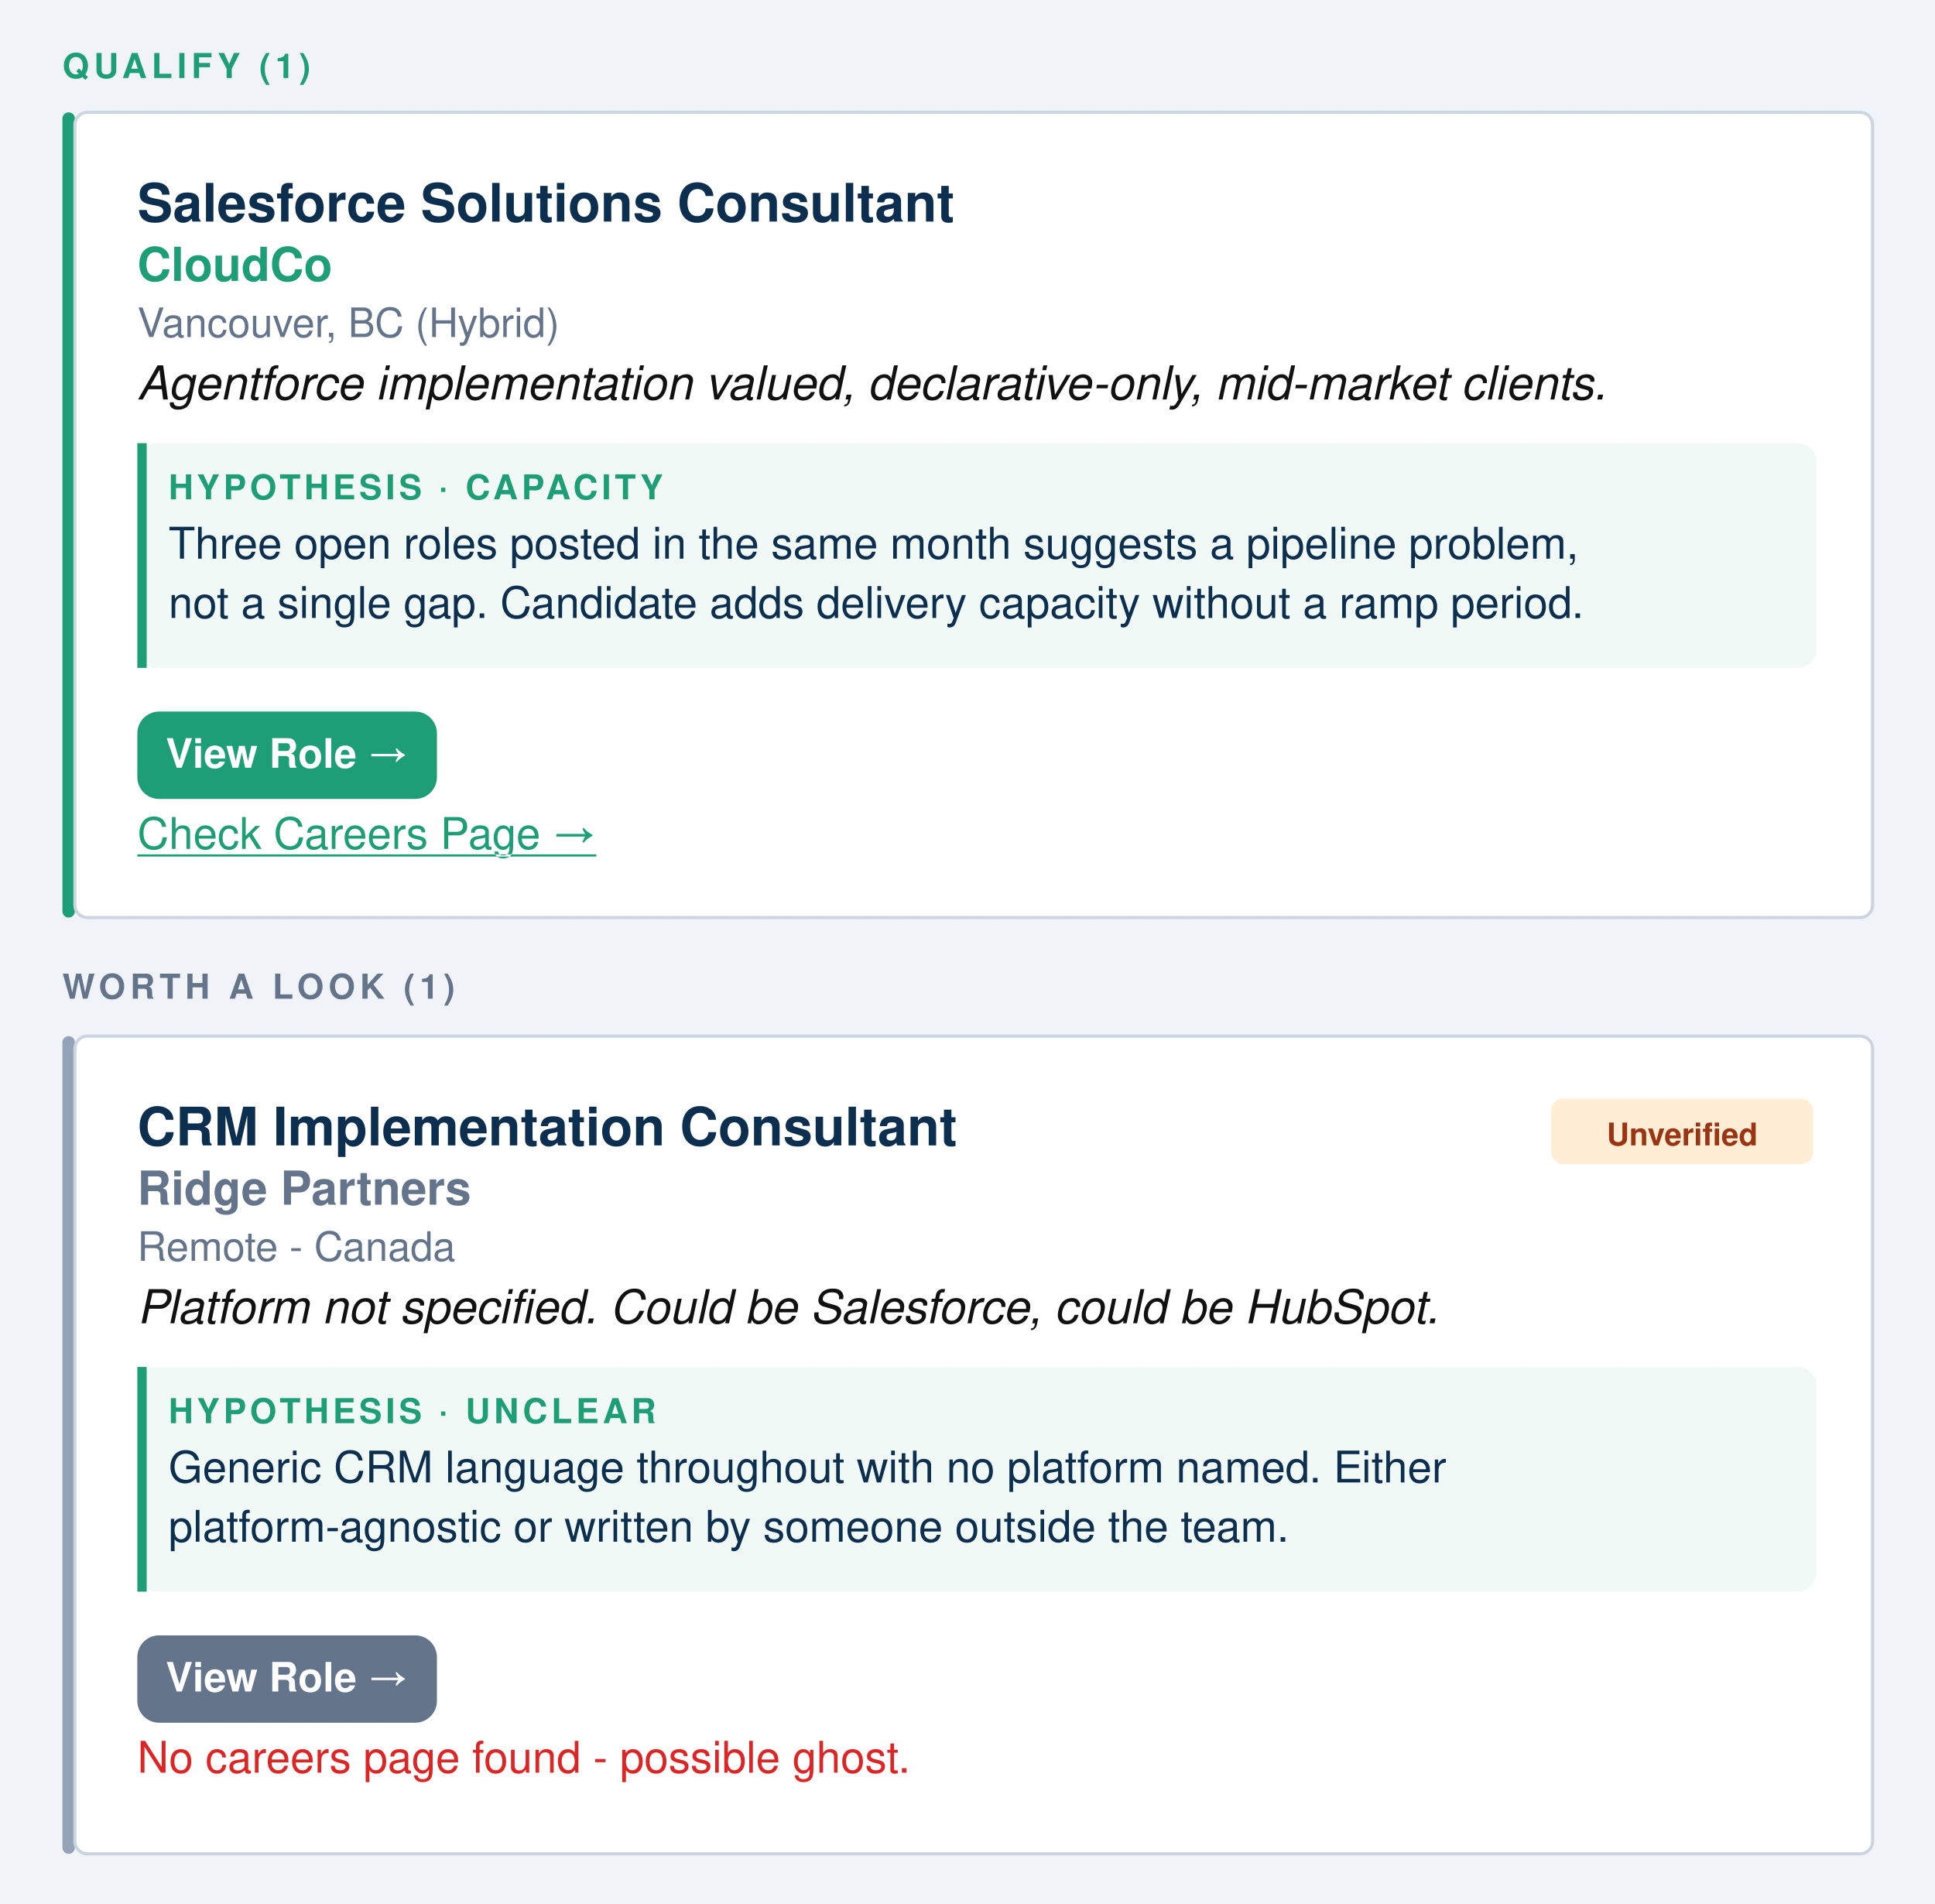
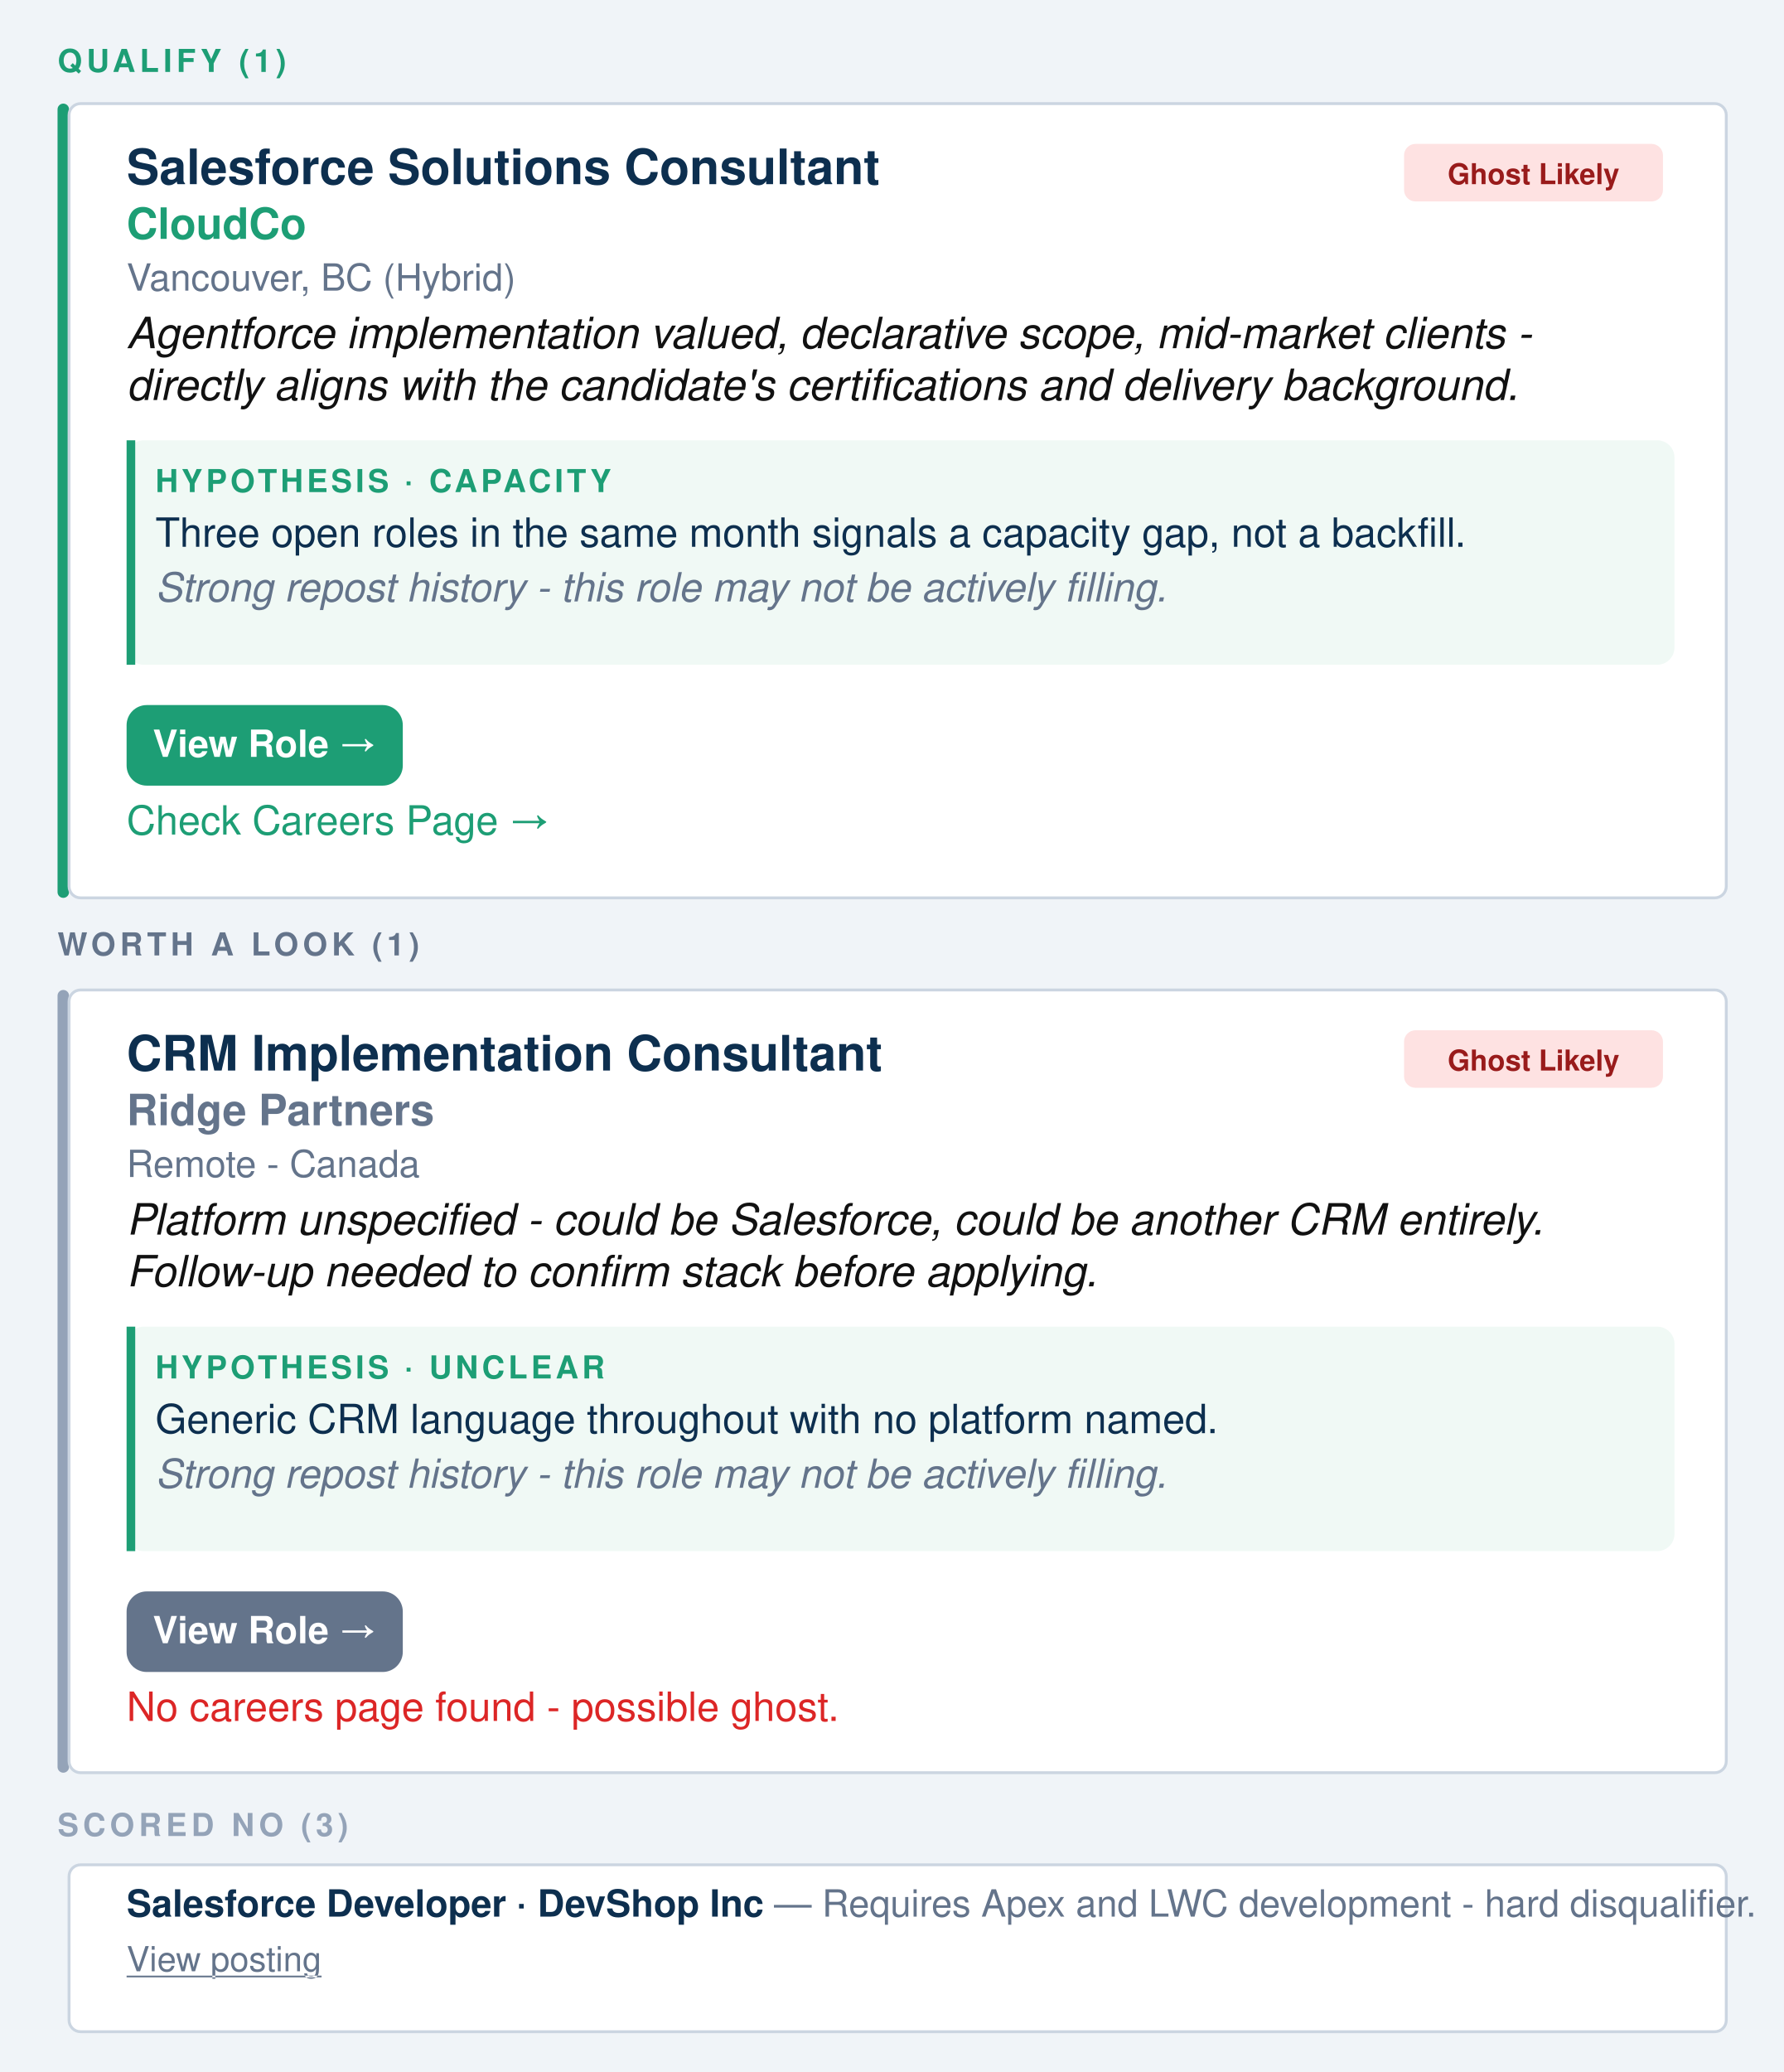
- <svg xmlns="http://www.w3.org/2000/svg" width="620" height="610" viewBox="0 0 620 610">
+ <svg xmlns="http://www.w3.org/2000/svg" width="620" height="720" viewBox="0 0 620 720">
  <defs>
    <style>text { font-family: -apple-system, BlinkMacSystemFont, 'Segoe UI', Helvetica, Arial, sans-serif; }</style>
  </defs>
-   <rect width="620" height="610" fill="#F0F4F8" />
+   <rect width="620" height="720" fill="#F0F4F8" />
  <text x="20" y="25" font-size="11" font-weight="700" fill="#1D9E75" letter-spacing="1.5">QUALIFY (1)</text>
-   <rect x="20" y="36" width="4" height="258" rx="2" fill="#1D9E75" />
-   <rect x="24" y="36" width="576" height="258" rx="4" fill="#FFFFFF" stroke="#CBD5E1" stroke-width="1" />
-   <text x="44" y="71" font-size="17" font-weight="700" fill="#0D2F4F">Salesforce Solutions Consultant</text>
-   <text x="44" y="90" font-size="15" font-weight="600" fill="#1D9E75">CloudCo</text>
-   <text x="44" y="108" font-size="13" fill="#64748B">Vancouver, BC (Hybrid)</text>
-   <text x="44" y="128" font-size="15" fill="#111111" font-style="italic">Agentforce implementation valued, declarative-only, mid-market clients.</text>
-   <rect x="44" y="142" width="538" height="72" rx="6" fill="#F0F9F5" />
-   <rect x="44" y="142" width="3" height="72" fill="#1D9E75" />
-   <text x="54" y="160" font-size="11" font-weight="700" fill="#1D9E75" letter-spacing="1.2">HYPOTHESIS · CAPACITY</text>
-   <text x="54" y="179" font-size="14" fill="#0D2F4F">Three open roles posted in the same month suggests a pipeline problem,</text>
-   <text x="54" y="198" font-size="14" fill="#0D2F4F">not a single gap. Candidate adds delivery capacity without a ramp period.</text>
-   <rect x="44" y="228" width="96" height="28" rx="7" fill="#1D9E75" />
-   <text x="92" y="246" font-size="13" font-weight="600" fill="#FFFFFF" text-anchor="middle">View Role →</text>
-   <text x="44" y="272" font-size="14" font-weight="500" fill="#1D9E75" text-decoration="underline">Check Careers Page →</text>
-   <text x="20" y="320" font-size="11" font-weight="700" fill="#64748B" letter-spacing="1.5">WORTH A LOOK (1)</text>
-   <rect x="20" y="332" width="4" height="262" rx="2" fill="#94A3B8" />
-   <rect x="24" y="332" width="576" height="262" rx="4" fill="#FFFFFF" stroke="#CBD5E1" stroke-width="1" />
-   <text x="44" y="367" font-size="17" font-weight="700" fill="#0D2F4F">CRM Implementation Consultant</text>
-   <rect x="497" y="352" width="84" height="21" rx="4" fill="#FFEDD5" />
-   <text x="539" y="367" font-size="10" font-weight="700" fill="#9A3412" text-anchor="middle">Unverified</text>
-   <text x="44" y="386" font-size="15" font-weight="600" fill="#64748B">Ridge Partners</text>
-   <text x="44" y="404" font-size="13" fill="#64748B">Remote - Canada</text>
-   <text x="44" y="424" font-size="15" fill="#111111" font-style="italic">Platform not specified. Could be Salesforce, could be HubSpot.</text>
-   <rect x="44" y="438" width="538" height="72" rx="6" fill="#F0F9F5" />
-   <rect x="44" y="438" width="3" height="72" fill="#1D9E75" />
-   <text x="54" y="456" font-size="11" font-weight="700" fill="#1D9E75" letter-spacing="1.2">HYPOTHESIS · UNCLEAR</text>
-   <text x="54" y="475" font-size="14" fill="#0D2F4F">Generic CRM language throughout with no platform named. Either</text>
-   <text x="54" y="494" font-size="14" fill="#0D2F4F">platform-agnostic or written by someone outside the team.</text>
-   <rect x="44" y="524" width="96" height="28" rx="7" fill="#64748B" />
-   <text x="92" y="542" font-size="13" font-weight="600" fill="#FFFFFF" text-anchor="middle">View Role →</text>
-   <text x="44" y="568" font-size="14" font-weight="500" fill="#DC2626">No careers page found - possible ghost.</text>
+   <rect x="20" y="36" width="4" height="276" rx="2" fill="#1D9E75" />
+   <rect x="24" y="36" width="576" height="276" rx="4" fill="#FFFFFF" stroke="#CBD5E1" stroke-width="1" />
+   <text x="44" y="64" font-size="17" font-weight="700" fill="#0D2F4F">Salesforce Solutions Consultant</text>
+   <rect x="488" y="50" width="90" height="20" rx="4" fill="#FEE2E2" />
+   <text x="533" y="64" font-size="10" font-weight="700" fill="#991B1B" text-anchor="middle">Ghost Likely</text>
+   <text x="44" y="83" font-size="15" font-weight="600" fill="#1D9E75">CloudCo</text>
+   <text x="44" y="101" font-size="13" fill="#64748B">Vancouver, BC (Hybrid)</text>
+   <text x="44" y="121" font-size="15" fill="#111111" font-style="italic">Agentforce implementation valued, declarative scope, mid-market clients -</text>
+   <text x="44" y="139" font-size="15" fill="#111111" font-style="italic">directly aligns with the candidate's certifications and delivery background.</text>
+   <rect x="44" y="153" width="538" height="78" rx="6" fill="#F0F9F5" />
+   <rect x="44" y="153" width="3" height="78" fill="#1D9E75" />
+   <text x="54" y="171" font-size="11" font-weight="700" fill="#1D9E75" letter-spacing="1.2">HYPOTHESIS · CAPACITY</text>
+   <text x="54" y="190" font-size="14" fill="#0D2F4F">Three open roles in the same month signals a capacity gap, not a backfill.</text>
+   <text x="54" y="209" font-size="14" fill="#64748B" font-style="italic">Strong repost history - this role may not be actively filling.</text>
+   <rect x="44" y="245" width="96" height="28" rx="7" fill="#1D9E75" />
+   <text x="92" y="263" font-size="13" font-weight="600" fill="#FFFFFF" text-anchor="middle">View Role →</text>
+   <text x="44" y="290" font-size="14" font-weight="500" fill="#1D9E75">Check Careers Page →</text>
+   <text x="20" y="332" font-size="11" font-weight="700" fill="#64748B" letter-spacing="1.5">WORTH A LOOK (1)</text>
+   <rect x="20" y="344" width="4" height="272" rx="2" fill="#94A3B8" />
+   <rect x="24" y="344" width="576" height="272" rx="4" fill="#FFFFFF" stroke="#CBD5E1" stroke-width="1" />
+   <text x="44" y="372" font-size="17" font-weight="700" fill="#0D2F4F">CRM Implementation Consultant</text>
+   <rect x="488" y="358" width="90" height="20" rx="4" fill="#FEE2E2" />
+   <text x="533" y="372" font-size="10" font-weight="700" fill="#991B1B" text-anchor="middle">Ghost Likely</text>
+   <text x="44" y="391" font-size="15" font-weight="600" fill="#64748B">Ridge Partners</text>
+   <text x="44" y="409" font-size="13" fill="#64748B">Remote - Canada</text>
+   <text x="44" y="429" font-size="15" fill="#111111" font-style="italic">Platform unspecified - could be Salesforce, could be another CRM entirely.</text>
+   <text x="44" y="447" font-size="15" fill="#111111" font-style="italic">Follow-up needed to confirm stack before applying.</text>
+   <rect x="44" y="461" width="538" height="78" rx="6" fill="#F0F9F5" />
+   <rect x="44" y="461" width="3" height="78" fill="#1D9E75" />
+   <text x="54" y="479" font-size="11" font-weight="700" fill="#1D9E75" letter-spacing="1.2">HYPOTHESIS · UNCLEAR</text>
+   <text x="54" y="498" font-size="14" fill="#0D2F4F">Generic CRM language throughout with no platform named.</text>
+   <text x="54" y="517" font-size="14" fill="#64748B" font-style="italic">Strong repost history - this role may not be actively filling.</text>
+   <rect x="44" y="553" width="96" height="28" rx="7" fill="#64748B" />
+   <text x="92" y="571" font-size="13" font-weight="600" fill="#FFFFFF" text-anchor="middle">View Role →</text>
+   <text x="44" y="598" font-size="14" font-weight="500" fill="#DC2626">No careers page found - possible ghost.</text>
+   <text x="20" y="638" font-size="11" font-weight="700" fill="#94A3B8" letter-spacing="1.5">SCORED NO (3)</text>
+   <rect x="24" y="648" width="576" height="58" rx="4" fill="#FFFFFF" stroke="#CBD5E1" stroke-width="1" />
+   <text x="44" y="666" font-size="13" fill="#0D2F4F">
+     <tspan font-weight="600">Salesforce Developer · DevShop Inc</tspan>
+     <tspan fill="#64748B"> — Requires Apex and LWC development - hard disqualifier.</tspan>
+   </text>
+   <text x="44" y="685" font-size="12" fill="#64748B" text-decoration="underline">View posting</text>
</svg>
